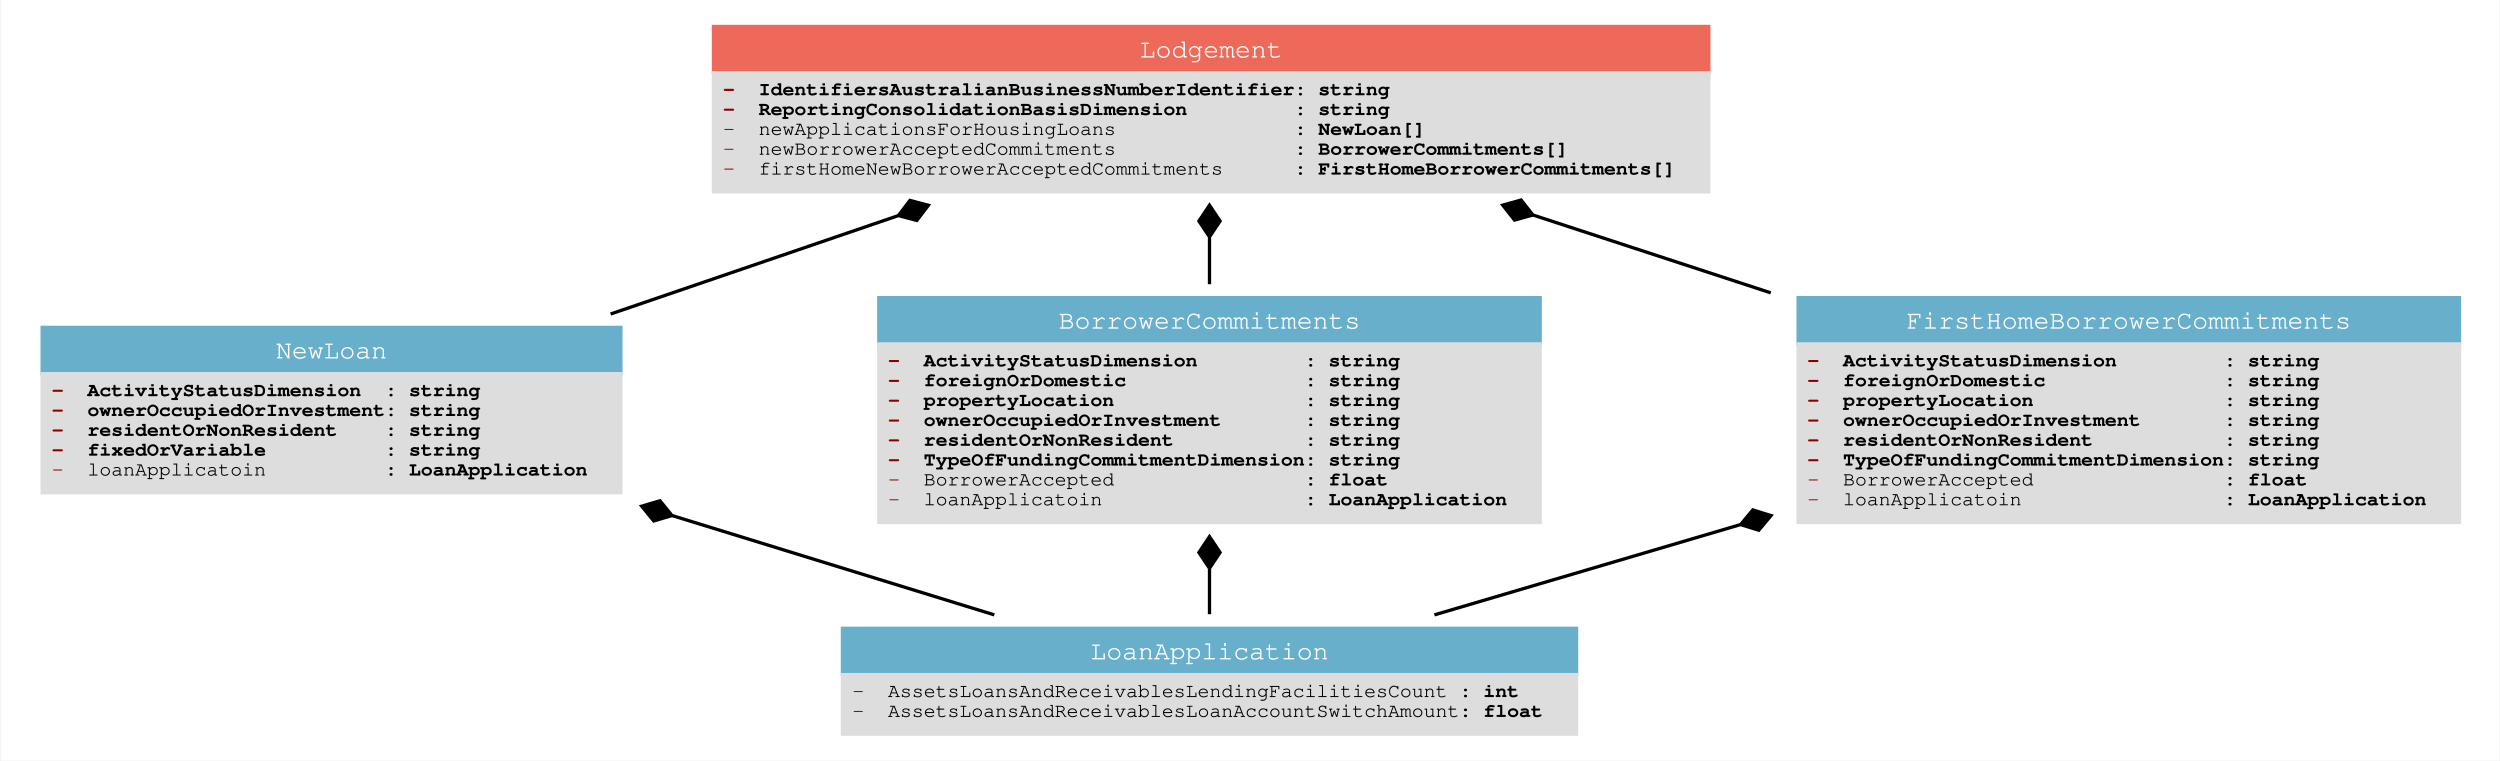
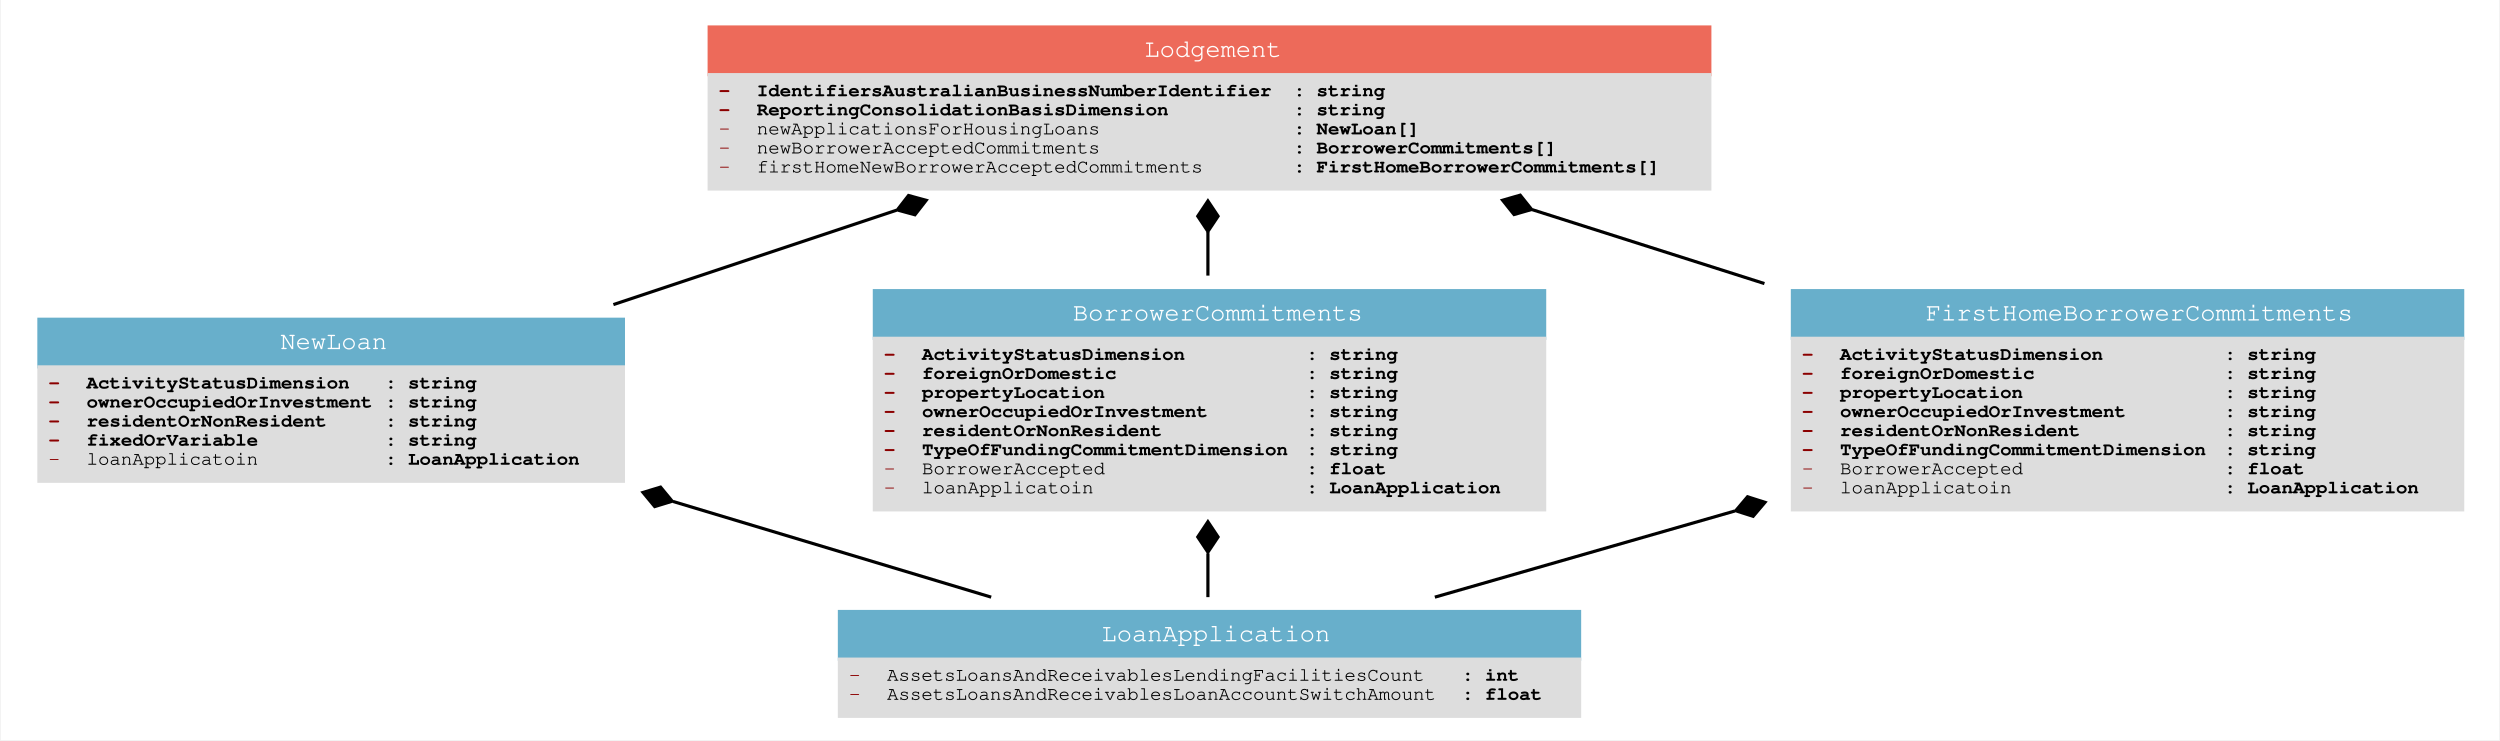
- <svg xmlns="http://www.w3.org/2000/svg" width="756pt" height="230pt" viewBox="0.00 0.00 755.50 230.00">
-   <g id="graph0" class="graph" transform="scale(1 1) rotate(0) translate(4 226)">
-     <polygon fill="#ffffff" stroke="transparent" points="-4,4 -4,-226 751.5,-226 751.5,4 -4,4" />
+ <svg xmlns="http://www.w3.org/2000/svg" width="787pt" height="233pt" viewBox="0.00 0.00 786.50 233.00">
+   <g id="graph0" class="graph" transform="scale(1 1) rotate(0) translate(4 229)">
+     <polygon fill="#ffffff" stroke="transparent" points="-4,4 -4,-229 782.5,-229 782.5,4 -4,4" />
    <g id="node1" class="node">
-       <polygon fill="#ed6a5a" stroke="transparent" points="211.5,-204 211.5,-218 512.5,-218 512.5,-204 211.5,-204" />
-       <polygon fill="none" stroke="#ed6a5a" points="211.5,-204 211.5,-218 512.5,-218 512.5,-204 211.5,-204" />
-       <text text-anchor="start" x="340.397" y="-208.6" font-family="Courier,monospace" font-size="8.00" fill="#ffffff">Lodgement</text>
-       <polygon fill="#dddddd" stroke="transparent" points="211.5,-168 211.5,-204 512.5,-204 512.5,-168 211.5,-168" />
-       <polygon fill="none" stroke="#dddddd" points="211.5,-168 211.5,-204 512.5,-204 512.5,-168 211.5,-168" />
-       <text text-anchor="start" x="214.376" y="-197.2" font-family="Courier,monospace" font-weight="bold" font-size="6.00" fill="#8b0000"> - </text>
-       <text text-anchor="start" x="225.178" y="-197.2" font-family="Courier,monospace" font-weight="bold" font-size="6.00" fill="#000000">IdentifiersAustralianBusinessNumberIdentifier</text>
-       <text text-anchor="start" x="387.204" y="-197.2" font-family="Courier,monospace" font-weight="bold" font-size="6.00" fill="#000000">  : string                        </text>
-       <text text-anchor="start" x="214.376" y="-191.2" font-family="Courier,monospace" font-weight="bold" font-size="6.00" fill="#8b0000"> - </text>
-       <text text-anchor="start" x="225.178" y="-191.2" font-family="Courier,monospace" font-weight="bold" font-size="6.00" fill="#000000">ReportingConsolidationBasisDimension         </text>
-       <text text-anchor="start" x="387.204" y="-191.2" font-family="Courier,monospace" font-weight="bold" font-size="6.00" fill="#000000">  : string                        </text>
-       <text text-anchor="start" x="214.376" y="-185.2" font-family="Courier,monospace" font-size="6.00" fill="#8b0000"> - </text>
-       <text text-anchor="start" x="225.178" y="-185.2" font-family="Courier,monospace" font-size="6.00" fill="#000000">newApplicationsForHousingLoans               </text>
-       <text text-anchor="start" x="387.204" y="-185.2" font-family="Courier,monospace" font-weight="bold" font-size="6.00" fill="#000000">  : NewLoan[]                     </text>
-       <text text-anchor="start" x="214.376" y="-179.2" font-family="Courier,monospace" font-size="6.00" fill="#8b0000"> - </text>
-       <text text-anchor="start" x="225.178" y="-179.2" font-family="Courier,monospace" font-size="6.00" fill="#000000">newBorrowerAcceptedCommitments               </text>
-       <text text-anchor="start" x="387.204" y="-179.2" font-family="Courier,monospace" font-weight="bold" font-size="6.00" fill="#000000">  : BorrowerCommitments[]         </text>
-       <text text-anchor="start" x="214.376" y="-173.2" font-family="Courier,monospace" font-size="6.00" fill="#8b0000"> - </text>
-       <text text-anchor="start" x="225.178" y="-173.2" font-family="Courier,monospace" font-size="6.00" fill="#000000">firstHomeNewBorrowerAcceptedCommitments      </text>
-       <text text-anchor="start" x="387.204" y="-173.2" font-family="Courier,monospace" font-weight="bold" font-size="6.00" fill="#000000">  : FirstHomeBorrowerCommitments[]</text>
+       <polygon fill="#ed6a5a" stroke="transparent" points="219,-205.5 219,-220.5 534,-220.5 534,-205.5 219,-205.5" />
+       <polygon fill="none" stroke="#ed6a5a" points="219,-205.5 219,-220.5 534,-220.5 534,-205.5 219,-205.5" />
+       <text text-anchor="start" x="356" y="-211.1" font-family="Courier,monospace" font-size="8.00" fill="#ffffff">Lodgement</text>
+       <polygon fill="#dddddd" stroke="transparent" points="219,-169.5 219,-205.5 534,-205.5 534,-169.5 219,-169.5" />
+       <polygon fill="none" stroke="#dddddd" points="219,-169.5 219,-205.5 534,-205.5 534,-169.5 219,-169.5" />
+       <text text-anchor="start" x="222" y="-198.7" font-family="Courier,monospace" font-weight="bold" font-size="6.00" fill="#8b0000"> - </text>
+       <text text-anchor="start" x="234" y="-198.7" font-family="Courier,monospace" font-weight="bold" font-size="6.00" fill="#000000">IdentifiersAustralianBusinessNumberIdentifier</text>
+       <text text-anchor="start" x="403" y="-198.7" font-family="Courier,monospace" font-weight="bold" font-size="6.00" fill="#000000">  : string                        </text>
+       <text text-anchor="start" x="222" y="-192.7" font-family="Courier,monospace" font-weight="bold" font-size="6.00" fill="#8b0000"> - </text>
+       <text text-anchor="start" x="234" y="-192.7" font-family="Courier,monospace" font-weight="bold" font-size="6.00" fill="#000000">ReportingConsolidationBasisDimension         </text>
+       <text text-anchor="start" x="403" y="-192.7" font-family="Courier,monospace" font-weight="bold" font-size="6.00" fill="#000000">  : string                        </text>
+       <text text-anchor="start" x="222" y="-186.7" font-family="Courier,monospace" font-size="6.00" fill="#8b0000"> - </text>
+       <text text-anchor="start" x="234" y="-186.7" font-family="Courier,monospace" font-size="6.00" fill="#000000">newApplicationsForHousingLoans               </text>
+       <text text-anchor="start" x="403" y="-186.7" font-family="Courier,monospace" font-weight="bold" font-size="6.00" fill="#000000">  : NewLoan[]                     </text>
+       <text text-anchor="start" x="222" y="-180.7" font-family="Courier,monospace" font-size="6.00" fill="#8b0000"> - </text>
+       <text text-anchor="start" x="234" y="-180.7" font-family="Courier,monospace" font-size="6.00" fill="#000000">newBorrowerAcceptedCommitments               </text>
+       <text text-anchor="start" x="403" y="-180.7" font-family="Courier,monospace" font-weight="bold" font-size="6.00" fill="#000000">  : BorrowerCommitments[]         </text>
+       <text text-anchor="start" x="222" y="-174.7" font-family="Courier,monospace" font-size="6.00" fill="#8b0000"> - </text>
+       <text text-anchor="start" x="234" y="-174.7" font-family="Courier,monospace" font-size="6.00" fill="#000000">firstHomeNewBorrowerAcceptedCommitments      </text>
+       <text text-anchor="start" x="403" y="-174.7" font-family="Courier,monospace" font-weight="bold" font-size="6.00" fill="#000000">  : FirstHomeBorrowerCommitments[]</text>
    </g>
    <g id="node2" class="node">
-       <polygon fill="#68afcb" stroke="transparent" points="8.5,-113 8.5,-127 183.5,-127 183.5,-113 8.5,-113" />
-       <polygon fill="none" stroke="#68afcb" points="8.5,-113 8.5,-127 183.5,-127 183.5,-113 8.5,-113" />
-       <text text-anchor="start" x="79.197" y="-117.6" font-family="Courier,monospace" font-size="8.00" fill="#ffffff">NewLoan</text>
-       <polygon fill="#dddddd" stroke="transparent" points="8.5,-77 8.5,-113 183.5,-113 183.5,-77 8.5,-77" />
-       <polygon fill="none" stroke="#dddddd" points="8.5,-77 8.5,-113 183.5,-113 183.5,-77 8.5,-77" />
-       <text text-anchor="start" x="11.386" y="-106.2" font-family="Courier,monospace" font-weight="bold" font-size="6.00" fill="#8b0000"> - </text>
-       <text text-anchor="start" x="22.188" y="-106.2" font-family="Courier,monospace" font-weight="bold" font-size="6.00" fill="#000000">ActivityStatusDimension  </text>
-       <text text-anchor="start" x="112.203" y="-106.2" font-family="Courier,monospace" font-weight="bold" font-size="6.00" fill="#000000">  : string         </text>
-       <text text-anchor="start" x="11.386" y="-100.2" font-family="Courier,monospace" font-weight="bold" font-size="6.00" fill="#8b0000"> - </text>
-       <text text-anchor="start" x="22.188" y="-100.2" font-family="Courier,monospace" font-weight="bold" font-size="6.00" fill="#000000">ownerOccupiedOrInvestment</text>
-       <text text-anchor="start" x="112.203" y="-100.2" font-family="Courier,monospace" font-weight="bold" font-size="6.00" fill="#000000">  : string         </text>
-       <text text-anchor="start" x="11.386" y="-94.2" font-family="Courier,monospace" font-weight="bold" font-size="6.00" fill="#8b0000"> - </text>
-       <text text-anchor="start" x="22.188" y="-94.2" font-family="Courier,monospace" font-weight="bold" font-size="6.00" fill="#000000">residentOrNonResident    </text>
-       <text text-anchor="start" x="112.203" y="-94.2" font-family="Courier,monospace" font-weight="bold" font-size="6.00" fill="#000000">  : string         </text>
-       <text text-anchor="start" x="11.386" y="-88.2" font-family="Courier,monospace" font-weight="bold" font-size="6.00" fill="#8b0000"> - </text>
-       <text text-anchor="start" x="22.188" y="-88.2" font-family="Courier,monospace" font-weight="bold" font-size="6.00" fill="#000000">fixedOrVariable          </text>
-       <text text-anchor="start" x="112.203" y="-88.2" font-family="Courier,monospace" font-weight="bold" font-size="6.00" fill="#000000">  : string         </text>
-       <text text-anchor="start" x="11.386" y="-82.2" font-family="Courier,monospace" font-size="6.00" fill="#8b0000"> - </text>
-       <text text-anchor="start" x="22.188" y="-82.2" font-family="Courier,monospace" font-size="6.00" fill="#000000">loanApplicatoin          </text>
-       <text text-anchor="start" x="112.203" y="-82.2" font-family="Courier,monospace" font-weight="bold" font-size="6.00" fill="#000000">  : LoanApplication</text>
+       <polygon fill="#68afcb" stroke="transparent" points="8,-113.5 8,-128.5 192,-128.5 192,-113.5 8,-113.5" />
+       <polygon fill="none" stroke="#68afcb" points="8,-113.5 8,-128.5 192,-128.5 192,-113.5 8,-113.5" />
+       <text text-anchor="start" x="84" y="-119.1" font-family="Courier,monospace" font-size="8.00" fill="#ffffff">NewLoan</text>
+       <polygon fill="#dddddd" stroke="transparent" points="8,-77.5 8,-113.5 192,-113.5 192,-77.5 8,-77.5" />
+       <polygon fill="none" stroke="#dddddd" points="8,-77.5 8,-113.5 192,-113.5 192,-77.5 8,-77.5" />
+       <text text-anchor="start" x="11" y="-106.7" font-family="Courier,monospace" font-weight="bold" font-size="6.00" fill="#8b0000"> - </text>
+       <text text-anchor="start" x="23" y="-106.7" font-family="Courier,monospace" font-weight="bold" font-size="6.00" fill="#000000">ActivityStatusDimension  </text>
+       <text text-anchor="start" x="117" y="-106.7" font-family="Courier,monospace" font-weight="bold" font-size="6.00" fill="#000000">  : string         </text>
+       <text text-anchor="start" x="11" y="-100.7" font-family="Courier,monospace" font-weight="bold" font-size="6.00" fill="#8b0000"> - </text>
+       <text text-anchor="start" x="23" y="-100.7" font-family="Courier,monospace" font-weight="bold" font-size="6.00" fill="#000000">ownerOccupiedOrInvestment</text>
+       <text text-anchor="start" x="117" y="-100.7" font-family="Courier,monospace" font-weight="bold" font-size="6.00" fill="#000000">  : string         </text>
+       <text text-anchor="start" x="11" y="-94.7" font-family="Courier,monospace" font-weight="bold" font-size="6.00" fill="#8b0000"> - </text>
+       <text text-anchor="start" x="23" y="-94.7" font-family="Courier,monospace" font-weight="bold" font-size="6.00" fill="#000000">residentOrNonResident    </text>
+       <text text-anchor="start" x="117" y="-94.7" font-family="Courier,monospace" font-weight="bold" font-size="6.00" fill="#000000">  : string         </text>
+       <text text-anchor="start" x="11" y="-88.7" font-family="Courier,monospace" font-weight="bold" font-size="6.00" fill="#8b0000"> - </text>
+       <text text-anchor="start" x="23" y="-88.7" font-family="Courier,monospace" font-weight="bold" font-size="6.00" fill="#000000">fixedOrVariable          </text>
+       <text text-anchor="start" x="117" y="-88.7" font-family="Courier,monospace" font-weight="bold" font-size="6.00" fill="#000000">  : string         </text>
+       <text text-anchor="start" x="11" y="-82.7" font-family="Courier,monospace" font-size="6.00" fill="#8b0000"> - </text>
+       <text text-anchor="start" x="23" y="-82.7" font-family="Courier,monospace" font-size="6.00" fill="#000000">loanApplicatoin          </text>
+       <text text-anchor="start" x="117" y="-82.7" font-family="Courier,monospace" font-weight="bold" font-size="6.00" fill="#000000">  : LoanApplication</text>
    </g>
    <g id="edge1" class="edge">
-       <path fill="none" stroke="#000000" d="M180.395,-131.043C208.109,-140.524 239.043,-151.107 267.393,-160.805" />
-       <polygon fill="#000000" stroke="#000000" points="267.416,-160.813 272.993,-159.339 276.499,-163.921 270.921,-165.395 267.416,-160.813" />
+       <path fill="none" stroke="#000000" d="M188.847,-133.116C217.287,-142.595 248.929,-153.143 277.984,-162.828" />
+       <polygon fill="#000000" stroke="#000000" points="278.212,-162.904 283.777,-161.386 287.319,-165.94 281.753,-167.458 278.212,-162.904" />
    </g>
    <g id="node3" class="node">
-       <polygon fill="#68afcb" stroke="transparent" points="261.5,-122 261.5,-136 461.5,-136 461.5,-122 261.5,-122" />
-       <polygon fill="none" stroke="#68afcb" points="261.5,-122 261.5,-136 461.5,-136 461.5,-122 261.5,-122" />
-       <text text-anchor="start" x="315.893" y="-126.6" font-family="Courier,monospace" font-size="8.00" fill="#ffffff">BorrowerCommitments</text>
-       <polygon fill="#dddddd" stroke="transparent" points="261.5,-68 261.5,-122 461.5,-122 461.5,-68 261.5,-68" />
-       <polygon fill="none" stroke="#dddddd" points="261.5,-68 261.5,-122 461.5,-122 461.5,-68 261.5,-68" />
-       <text text-anchor="start" x="264.284" y="-115.2" font-family="Courier,monospace" font-weight="bold" font-size="6.00" fill="#8b0000"> - </text>
-       <text text-anchor="start" x="275.086" y="-115.2" font-family="Courier,monospace" font-weight="bold" font-size="6.00" fill="#000000">ActivityStatusDimension         </text>
-       <text text-anchor="start" x="390.305" y="-115.2" font-family="Courier,monospace" font-weight="bold" font-size="6.00" fill="#000000">  : string         </text>
-       <text text-anchor="start" x="264.284" y="-109.2" font-family="Courier,monospace" font-weight="bold" font-size="6.00" fill="#8b0000"> - </text>
-       <text text-anchor="start" x="275.086" y="-109.2" font-family="Courier,monospace" font-weight="bold" font-size="6.00" fill="#000000">foreignOrDomestic               </text>
-       <text text-anchor="start" x="390.305" y="-109.2" font-family="Courier,monospace" font-weight="bold" font-size="6.00" fill="#000000">  : string         </text>
-       <text text-anchor="start" x="264.284" y="-103.2" font-family="Courier,monospace" font-weight="bold" font-size="6.00" fill="#8b0000"> - </text>
-       <text text-anchor="start" x="275.086" y="-103.2" font-family="Courier,monospace" font-weight="bold" font-size="6.00" fill="#000000">propertyLocation                </text>
-       <text text-anchor="start" x="390.305" y="-103.2" font-family="Courier,monospace" font-weight="bold" font-size="6.00" fill="#000000">  : string         </text>
-       <text text-anchor="start" x="264.284" y="-97.2" font-family="Courier,monospace" font-weight="bold" font-size="6.00" fill="#8b0000"> - </text>
-       <text text-anchor="start" x="275.086" y="-97.2" font-family="Courier,monospace" font-weight="bold" font-size="6.00" fill="#000000">ownerOccupiedOrInvestment       </text>
-       <text text-anchor="start" x="390.305" y="-97.2" font-family="Courier,monospace" font-weight="bold" font-size="6.00" fill="#000000">  : string         </text>
-       <text text-anchor="start" x="264.284" y="-91.2" font-family="Courier,monospace" font-weight="bold" font-size="6.00" fill="#8b0000"> - </text>
-       <text text-anchor="start" x="275.086" y="-91.2" font-family="Courier,monospace" font-weight="bold" font-size="6.00" fill="#000000">residentOrNonResident           </text>
-       <text text-anchor="start" x="390.305" y="-91.2" font-family="Courier,monospace" font-weight="bold" font-size="6.00" fill="#000000">  : string         </text>
-       <text text-anchor="start" x="264.284" y="-85.2" font-family="Courier,monospace" font-weight="bold" font-size="6.00" fill="#8b0000"> - </text>
-       <text text-anchor="start" x="275.086" y="-85.2" font-family="Courier,monospace" font-weight="bold" font-size="6.00" fill="#000000">TypeOfFundingCommitmentDimension</text>
-       <text text-anchor="start" x="390.305" y="-85.2" font-family="Courier,monospace" font-weight="bold" font-size="6.00" fill="#000000">  : string         </text>
-       <text text-anchor="start" x="264.284" y="-79.2" font-family="Courier,monospace" font-size="6.00" fill="#8b0000"> - </text>
-       <text text-anchor="start" x="275.086" y="-79.2" font-family="Courier,monospace" font-size="6.00" fill="#000000">BorrowerAccepted                </text>
-       <text text-anchor="start" x="390.305" y="-79.2" font-family="Courier,monospace" font-weight="bold" font-size="6.00" fill="#000000">  : float          </text>
-       <text text-anchor="start" x="264.284" y="-73.2" font-family="Courier,monospace" font-size="6.00" fill="#8b0000"> - </text>
-       <text text-anchor="start" x="275.086" y="-73.2" font-family="Courier,monospace" font-size="6.00" fill="#000000">loanApplicatoin                 </text>
-       <text text-anchor="start" x="390.305" y="-73.2" font-family="Courier,monospace" font-weight="bold" font-size="6.00" fill="#000000">  : LoanApplication</text>
+       <polygon fill="#68afcb" stroke="transparent" points="271,-122.5 271,-137.5 482,-137.5 482,-122.5 271,-122.5" />
+       <polygon fill="none" stroke="#68afcb" points="271,-122.5 271,-137.5 482,-137.5 482,-122.5 271,-122.5" />
+       <text text-anchor="start" x="333.5" y="-128.1" font-family="Courier,monospace" font-size="8.00" fill="#ffffff">BorrowerCommitments</text>
+       <polygon fill="#dddddd" stroke="transparent" points="271,-68.5 271,-122.5 482,-122.5 482,-68.5 271,-68.5" />
+       <polygon fill="none" stroke="#dddddd" points="271,-68.5 271,-122.5 482,-122.5 482,-68.5 271,-68.5" />
+       <text text-anchor="start" x="274" y="-115.7" font-family="Courier,monospace" font-weight="bold" font-size="6.00" fill="#8b0000"> - </text>
+       <text text-anchor="start" x="286" y="-115.7" font-family="Courier,monospace" font-weight="bold" font-size="6.00" fill="#000000">ActivityStatusDimension         </text>
+       <text text-anchor="start" x="407" y="-115.7" font-family="Courier,monospace" font-weight="bold" font-size="6.00" fill="#000000">  : string         </text>
+       <text text-anchor="start" x="274" y="-109.7" font-family="Courier,monospace" font-weight="bold" font-size="6.00" fill="#8b0000"> - </text>
+       <text text-anchor="start" x="286" y="-109.7" font-family="Courier,monospace" font-weight="bold" font-size="6.00" fill="#000000">foreignOrDomestic               </text>
+       <text text-anchor="start" x="407" y="-109.7" font-family="Courier,monospace" font-weight="bold" font-size="6.00" fill="#000000">  : string         </text>
+       <text text-anchor="start" x="274" y="-103.7" font-family="Courier,monospace" font-weight="bold" font-size="6.00" fill="#8b0000"> - </text>
+       <text text-anchor="start" x="286" y="-103.7" font-family="Courier,monospace" font-weight="bold" font-size="6.00" fill="#000000">propertyLocation                </text>
+       <text text-anchor="start" x="407" y="-103.7" font-family="Courier,monospace" font-weight="bold" font-size="6.00" fill="#000000">  : string         </text>
+       <text text-anchor="start" x="274" y="-97.7" font-family="Courier,monospace" font-weight="bold" font-size="6.00" fill="#8b0000"> - </text>
+       <text text-anchor="start" x="286" y="-97.7" font-family="Courier,monospace" font-weight="bold" font-size="6.00" fill="#000000">ownerOccupiedOrInvestment       </text>
+       <text text-anchor="start" x="407" y="-97.7" font-family="Courier,monospace" font-weight="bold" font-size="6.00" fill="#000000">  : string         </text>
+       <text text-anchor="start" x="274" y="-91.7" font-family="Courier,monospace" font-weight="bold" font-size="6.00" fill="#8b0000"> - </text>
+       <text text-anchor="start" x="286" y="-91.7" font-family="Courier,monospace" font-weight="bold" font-size="6.00" fill="#000000">residentOrNonResident           </text>
+       <text text-anchor="start" x="407" y="-91.7" font-family="Courier,monospace" font-weight="bold" font-size="6.00" fill="#000000">  : string         </text>
+       <text text-anchor="start" x="274" y="-85.7" font-family="Courier,monospace" font-weight="bold" font-size="6.00" fill="#8b0000"> - </text>
+       <text text-anchor="start" x="286" y="-85.7" font-family="Courier,monospace" font-weight="bold" font-size="6.00" fill="#000000">TypeOfFundingCommitmentDimension</text>
+       <text text-anchor="start" x="407" y="-85.7" font-family="Courier,monospace" font-weight="bold" font-size="6.00" fill="#000000">  : string         </text>
+       <text text-anchor="start" x="274" y="-79.7" font-family="Courier,monospace" font-size="6.00" fill="#8b0000"> - </text>
+       <text text-anchor="start" x="286" y="-79.7" font-family="Courier,monospace" font-size="6.00" fill="#000000">BorrowerAccepted                </text>
+       <text text-anchor="start" x="407" y="-79.7" font-family="Courier,monospace" font-weight="bold" font-size="6.00" fill="#000000">  : float          </text>
+       <text text-anchor="start" x="274" y="-73.7" font-family="Courier,monospace" font-size="6.00" fill="#8b0000"> - </text>
+       <text text-anchor="start" x="286" y="-73.7" font-family="Courier,monospace" font-size="6.00" fill="#000000">loanApplicatoin                 </text>
+       <text text-anchor="start" x="407" y="-73.7" font-family="Courier,monospace" font-weight="bold" font-size="6.00" fill="#000000">  : LoanApplication</text>
    </g>
    <g id="edge2" class="edge">
-       <path fill="none" stroke="#000000" d="M361.5,-140.065C361.5,-144.683 361.5,-149.405 361.5,-154.036" />
-       <polygon fill="#000000" stroke="#000000" points="361.5,-154.349 364.7,-159.149 361.5,-163.949 358.3,-159.149 361.5,-154.349" />
+       <path fill="none" stroke="#000000" d="M376,-142.25C376,-146.792 376,-151.431 376,-155.984" />
+       <polygon fill="#000000" stroke="#000000" points="376,-156.141 379.2,-160.941 376,-165.741 372.8,-160.941 376,-156.141" />
    </g>
    <g id="node4" class="node">
-       <polygon fill="#68afcb" stroke="transparent" points="539.5,-122 539.5,-136 739.5,-136 739.5,-122 539.5,-122" />
-       <polygon fill="none" stroke="#68afcb" points="539.5,-122 539.5,-136 739.5,-136 739.5,-122 539.5,-122" />
-       <text text-anchor="start" x="572.289" y="-126.6" font-family="Courier,monospace" font-size="8.00" fill="#ffffff">FirstHomeBorrowerCommitments</text>
-       <polygon fill="#dddddd" stroke="transparent" points="539.5,-68 539.5,-122 739.5,-122 739.5,-68 539.5,-68" />
-       <polygon fill="none" stroke="#dddddd" points="539.5,-68 539.5,-122 739.5,-122 739.5,-68 539.5,-68" />
-       <text text-anchor="start" x="542.284" y="-115.2" font-family="Courier,monospace" font-weight="bold" font-size="6.00" fill="#8b0000"> - </text>
-       <text text-anchor="start" x="553.086" y="-115.2" font-family="Courier,monospace" font-weight="bold" font-size="6.00" fill="#000000">ActivityStatusDimension         </text>
-       <text text-anchor="start" x="668.305" y="-115.2" font-family="Courier,monospace" font-weight="bold" font-size="6.00" fill="#000000">  : string         </text>
-       <text text-anchor="start" x="542.284" y="-109.2" font-family="Courier,monospace" font-weight="bold" font-size="6.00" fill="#8b0000"> - </text>
-       <text text-anchor="start" x="553.086" y="-109.2" font-family="Courier,monospace" font-weight="bold" font-size="6.00" fill="#000000">foreignOrDomestic               </text>
-       <text text-anchor="start" x="668.305" y="-109.2" font-family="Courier,monospace" font-weight="bold" font-size="6.00" fill="#000000">  : string         </text>
-       <text text-anchor="start" x="542.284" y="-103.2" font-family="Courier,monospace" font-weight="bold" font-size="6.00" fill="#8b0000"> - </text>
-       <text text-anchor="start" x="553.086" y="-103.2" font-family="Courier,monospace" font-weight="bold" font-size="6.00" fill="#000000">propertyLocation                </text>
-       <text text-anchor="start" x="668.305" y="-103.2" font-family="Courier,monospace" font-weight="bold" font-size="6.00" fill="#000000">  : string         </text>
-       <text text-anchor="start" x="542.284" y="-97.2" font-family="Courier,monospace" font-weight="bold" font-size="6.00" fill="#8b0000"> - </text>
-       <text text-anchor="start" x="553.086" y="-97.2" font-family="Courier,monospace" font-weight="bold" font-size="6.00" fill="#000000">ownerOccupiedOrInvestment       </text>
-       <text text-anchor="start" x="668.305" y="-97.2" font-family="Courier,monospace" font-weight="bold" font-size="6.00" fill="#000000">  : string         </text>
-       <text text-anchor="start" x="542.284" y="-91.2" font-family="Courier,monospace" font-weight="bold" font-size="6.00" fill="#8b0000"> - </text>
-       <text text-anchor="start" x="553.086" y="-91.2" font-family="Courier,monospace" font-weight="bold" font-size="6.00" fill="#000000">residentOrNonResident           </text>
-       <text text-anchor="start" x="668.305" y="-91.2" font-family="Courier,monospace" font-weight="bold" font-size="6.00" fill="#000000">  : string         </text>
-       <text text-anchor="start" x="542.284" y="-85.2" font-family="Courier,monospace" font-weight="bold" font-size="6.00" fill="#8b0000"> - </text>
-       <text text-anchor="start" x="553.086" y="-85.2" font-family="Courier,monospace" font-weight="bold" font-size="6.00" fill="#000000">TypeOfFundingCommitmentDimension</text>
-       <text text-anchor="start" x="668.305" y="-85.2" font-family="Courier,monospace" font-weight="bold" font-size="6.00" fill="#000000">  : string         </text>
-       <text text-anchor="start" x="542.284" y="-79.2" font-family="Courier,monospace" font-size="6.00" fill="#8b0000"> - </text>
-       <text text-anchor="start" x="553.086" y="-79.2" font-family="Courier,monospace" font-size="6.00" fill="#000000">BorrowerAccepted                </text>
-       <text text-anchor="start" x="668.305" y="-79.2" font-family="Courier,monospace" font-weight="bold" font-size="6.00" fill="#000000">  : float          </text>
-       <text text-anchor="start" x="542.284" y="-73.2" font-family="Courier,monospace" font-size="6.00" fill="#8b0000"> - </text>
-       <text text-anchor="start" x="553.086" y="-73.2" font-family="Courier,monospace" font-size="6.00" fill="#000000">loanApplicatoin                 </text>
-       <text text-anchor="start" x="668.305" y="-73.2" font-family="Courier,monospace" font-weight="bold" font-size="6.00" fill="#000000">  : LoanApplication</text>
+       <polygon fill="#68afcb" stroke="transparent" points="560,-122.5 560,-137.5 771,-137.5 771,-122.5 560,-122.5" />
+       <polygon fill="none" stroke="#68afcb" points="560,-122.5 560,-137.5 771,-137.5 771,-122.5 560,-122.5" />
+       <text text-anchor="start" x="602" y="-128.1" font-family="Courier,monospace" font-size="8.00" fill="#ffffff">FirstHomeBorrowerCommitments</text>
+       <polygon fill="#dddddd" stroke="transparent" points="560,-68.5 560,-122.5 771,-122.5 771,-68.5 560,-68.5" />
+       <polygon fill="none" stroke="#dddddd" points="560,-68.5 560,-122.5 771,-122.5 771,-68.5 560,-68.5" />
+       <text text-anchor="start" x="563" y="-115.7" font-family="Courier,monospace" font-weight="bold" font-size="6.00" fill="#8b0000"> - </text>
+       <text text-anchor="start" x="575" y="-115.7" font-family="Courier,monospace" font-weight="bold" font-size="6.00" fill="#000000">ActivityStatusDimension         </text>
+       <text text-anchor="start" x="696" y="-115.7" font-family="Courier,monospace" font-weight="bold" font-size="6.00" fill="#000000">  : string         </text>
+       <text text-anchor="start" x="563" y="-109.7" font-family="Courier,monospace" font-weight="bold" font-size="6.00" fill="#8b0000"> - </text>
+       <text text-anchor="start" x="575" y="-109.7" font-family="Courier,monospace" font-weight="bold" font-size="6.00" fill="#000000">foreignOrDomestic               </text>
+       <text text-anchor="start" x="696" y="-109.7" font-family="Courier,monospace" font-weight="bold" font-size="6.00" fill="#000000">  : string         </text>
+       <text text-anchor="start" x="563" y="-103.7" font-family="Courier,monospace" font-weight="bold" font-size="6.00" fill="#8b0000"> - </text>
+       <text text-anchor="start" x="575" y="-103.7" font-family="Courier,monospace" font-weight="bold" font-size="6.00" fill="#000000">propertyLocation                </text>
+       <text text-anchor="start" x="696" y="-103.7" font-family="Courier,monospace" font-weight="bold" font-size="6.00" fill="#000000">  : string         </text>
+       <text text-anchor="start" x="563" y="-97.7" font-family="Courier,monospace" font-weight="bold" font-size="6.00" fill="#8b0000"> - </text>
+       <text text-anchor="start" x="575" y="-97.7" font-family="Courier,monospace" font-weight="bold" font-size="6.00" fill="#000000">ownerOccupiedOrInvestment       </text>
+       <text text-anchor="start" x="696" y="-97.7" font-family="Courier,monospace" font-weight="bold" font-size="6.00" fill="#000000">  : string         </text>
+       <text text-anchor="start" x="563" y="-91.7" font-family="Courier,monospace" font-weight="bold" font-size="6.00" fill="#8b0000"> - </text>
+       <text text-anchor="start" x="575" y="-91.7" font-family="Courier,monospace" font-weight="bold" font-size="6.00" fill="#000000">residentOrNonResident           </text>
+       <text text-anchor="start" x="696" y="-91.7" font-family="Courier,monospace" font-weight="bold" font-size="6.00" fill="#000000">  : string         </text>
+       <text text-anchor="start" x="563" y="-85.7" font-family="Courier,monospace" font-weight="bold" font-size="6.00" fill="#8b0000"> - </text>
+       <text text-anchor="start" x="575" y="-85.7" font-family="Courier,monospace" font-weight="bold" font-size="6.00" fill="#000000">TypeOfFundingCommitmentDimension</text>
+       <text text-anchor="start" x="696" y="-85.7" font-family="Courier,monospace" font-weight="bold" font-size="6.00" fill="#000000">  : string         </text>
+       <text text-anchor="start" x="563" y="-79.7" font-family="Courier,monospace" font-size="6.00" fill="#8b0000"> - </text>
+       <text text-anchor="start" x="575" y="-79.7" font-family="Courier,monospace" font-size="6.00" fill="#000000">BorrowerAccepted                </text>
+       <text text-anchor="start" x="696" y="-79.7" font-family="Courier,monospace" font-weight="bold" font-size="6.00" fill="#000000">  : float          </text>
+       <text text-anchor="start" x="563" y="-73.7" font-family="Courier,monospace" font-size="6.00" fill="#8b0000"> - </text>
+       <text text-anchor="start" x="575" y="-73.7" font-family="Courier,monospace" font-size="6.00" fill="#000000">loanApplicatoin                 </text>
+       <text text-anchor="start" x="696" y="-73.7" font-family="Courier,monospace" font-weight="bold" font-size="6.00" fill="#000000">  : LoanApplication</text>
    </g>
    <g id="edge3" class="edge">
-       <path fill="none" stroke="#000000" d="M531.222,-137.444C507.534,-145.197 482.593,-153.362 459.341,-160.973" />
-       <polygon fill="#000000" stroke="#000000" points="459.301,-160.986 455.735,-165.52 450.178,-163.972 453.744,-159.438 459.301,-160.986" />
+       <path fill="none" stroke="#000000" d="M551.194,-139.729C527.07,-147.408 501.75,-155.469 478.093,-163" />
+       <polygon fill="#000000" stroke="#000000" points="477.915,-163.056 474.311,-167.562 468.767,-165.969 472.37,-161.463 477.915,-163.056" />
    </g>
    <g id="node5" class="node">
-       <polygon fill="#68afcb" stroke="transparent" points="250.5,-22 250.5,-36 472.5,-36 472.5,-22 250.5,-22" />
-       <polygon fill="none" stroke="#68afcb" points="250.5,-22 250.5,-36 472.5,-36 472.5,-22 250.5,-22" />
-       <text text-anchor="start" x="325.494" y="-26.6" font-family="Courier,monospace" font-size="8.00" fill="#ffffff">LoanApplication</text>
-       <polygon fill="#dddddd" stroke="transparent" points="250.5,-4 250.5,-22 472.5,-22 472.5,-4 250.5,-4" />
-       <polygon fill="none" stroke="#dddddd" points="250.5,-4 250.5,-22 472.5,-22 472.5,-4 250.5,-4" />
-       <text text-anchor="start" x="253.482" y="-15.2" font-family="Courier,monospace" font-size="6.00" fill="#8b0000"> - </text>
-       <text text-anchor="start" x="264.284" y="-15.2" font-family="Courier,monospace" font-size="6.00" fill="#000000">AssetsLoansAndReceivablesLendingFacilitiesCount </text>
-       <text text-anchor="start" x="437.112" y="-15.2" font-family="Courier,monospace" font-weight="bold" font-size="6.00" fill="#000000">  : int  </text>
-       <text text-anchor="start" x="253.482" y="-9.2" font-family="Courier,monospace" font-size="6.00" fill="#8b0000"> - </text>
-       <text text-anchor="start" x="264.284" y="-9.2" font-family="Courier,monospace" font-size="6.00" fill="#000000">AssetsLoansAndReceivablesLoanAccountSwitchAmount</text>
-       <text text-anchor="start" x="437.112" y="-9.2" font-family="Courier,monospace" font-weight="bold" font-size="6.00" fill="#000000">  : float</text>
+       <polygon fill="#68afcb" stroke="transparent" points="260,-21.5 260,-36.5 493,-36.5 493,-21.5 260,-21.5" />
+       <polygon fill="none" stroke="#68afcb" points="260,-21.5 260,-36.5 493,-36.5 493,-21.5 260,-21.5" />
+       <text text-anchor="start" x="342.5" y="-27.1" font-family="Courier,monospace" font-size="8.00" fill="#ffffff">LoanApplication</text>
+       <polygon fill="#dddddd" stroke="transparent" points="260,-3.5 260,-21.5 493,-21.5 493,-3.5 260,-3.5" />
+       <polygon fill="none" stroke="#dddddd" points="260,-3.5 260,-21.5 493,-21.5 493,-3.5 260,-3.5" />
+       <text text-anchor="start" x="263" y="-14.7" font-family="Courier,monospace" font-size="6.00" fill="#8b0000"> - </text>
+       <text text-anchor="start" x="275" y="-14.7" font-family="Courier,monospace" font-size="6.00" fill="#000000">AssetsLoansAndReceivablesLendingFacilitiesCount </text>
+       <text text-anchor="start" x="456" y="-14.7" font-family="Courier,monospace" font-weight="bold" font-size="6.00" fill="#000000">  : int  </text>
+       <text text-anchor="start" x="263" y="-8.7" font-family="Courier,monospace" font-size="6.00" fill="#8b0000"> - </text>
+       <text text-anchor="start" x="275" y="-8.7" font-family="Courier,monospace" font-size="6.00" fill="#000000">AssetsLoansAndReceivablesLoanAccountSwitchAmount</text>
+       <text text-anchor="start" x="456" y="-8.7" font-family="Courier,monospace" font-weight="bold" font-size="6.00" fill="#000000">  : float</text>
    </g>
    <g id="edge4" class="edge">
-       <path fill="none" stroke="#000000" d="M296.429,-40.059C267.116,-49.096 231.786,-59.987 198.979,-70.1" />
-       <polygon fill="#000000" stroke="#000000" points="198.974,-70.102 195.33,-74.574 189.8,-72.93 193.444,-68.458 198.974,-70.102" />
+       <path fill="none" stroke="#000000" d="M307.775,-41.017C277.571,-50.1 241.315,-61.003 207.606,-71.14" />
+       <polygon fill="#000000" stroke="#000000" points="207.366,-71.212 203.691,-75.659 198.173,-73.977 201.848,-69.53 207.366,-71.212" />
    </g>
    <g id="edge5" class="edge">
-       <path fill="none" stroke="#000000" d="M361.5,-40.27C361.5,-44.494 361.5,-49.116 361.5,-53.87" />
-       <polygon fill="#000000" stroke="#000000" points="361.5,-54.129 364.7,-58.929 361.5,-63.729 358.3,-58.929 361.5,-54.129" />
+       <path fill="none" stroke="#000000" d="M376,-41.017C376,-45.292 376,-49.971 376,-54.783" />
+       <polygon fill="#000000" stroke="#000000" points="376,-55.162 379.2,-59.962 376,-64.762 372.8,-59.962 376,-55.162" />
    </g>
    <g id="edge6" class="edge">
-       <path fill="none" stroke="#000000" d="M429.507,-40.059C457.377,-48.28 490.453,-58.037 522.013,-67.346" />
-       <polygon fill="#000000" stroke="#000000" points="522.1,-67.371 527.61,-65.66 531.308,-70.087 525.799,-71.799 522.1,-67.371" />
+       <path fill="none" stroke="#000000" d="M447.438,-41.017C475.963,-49.209 509.643,-58.882 541.872,-68.138" />
+       <polygon fill="#000000" stroke="#000000" points="542.141,-68.215 547.638,-66.464 551.368,-70.865 545.871,-72.616 542.141,-68.215" />
    </g>
  </g>
</svg>
